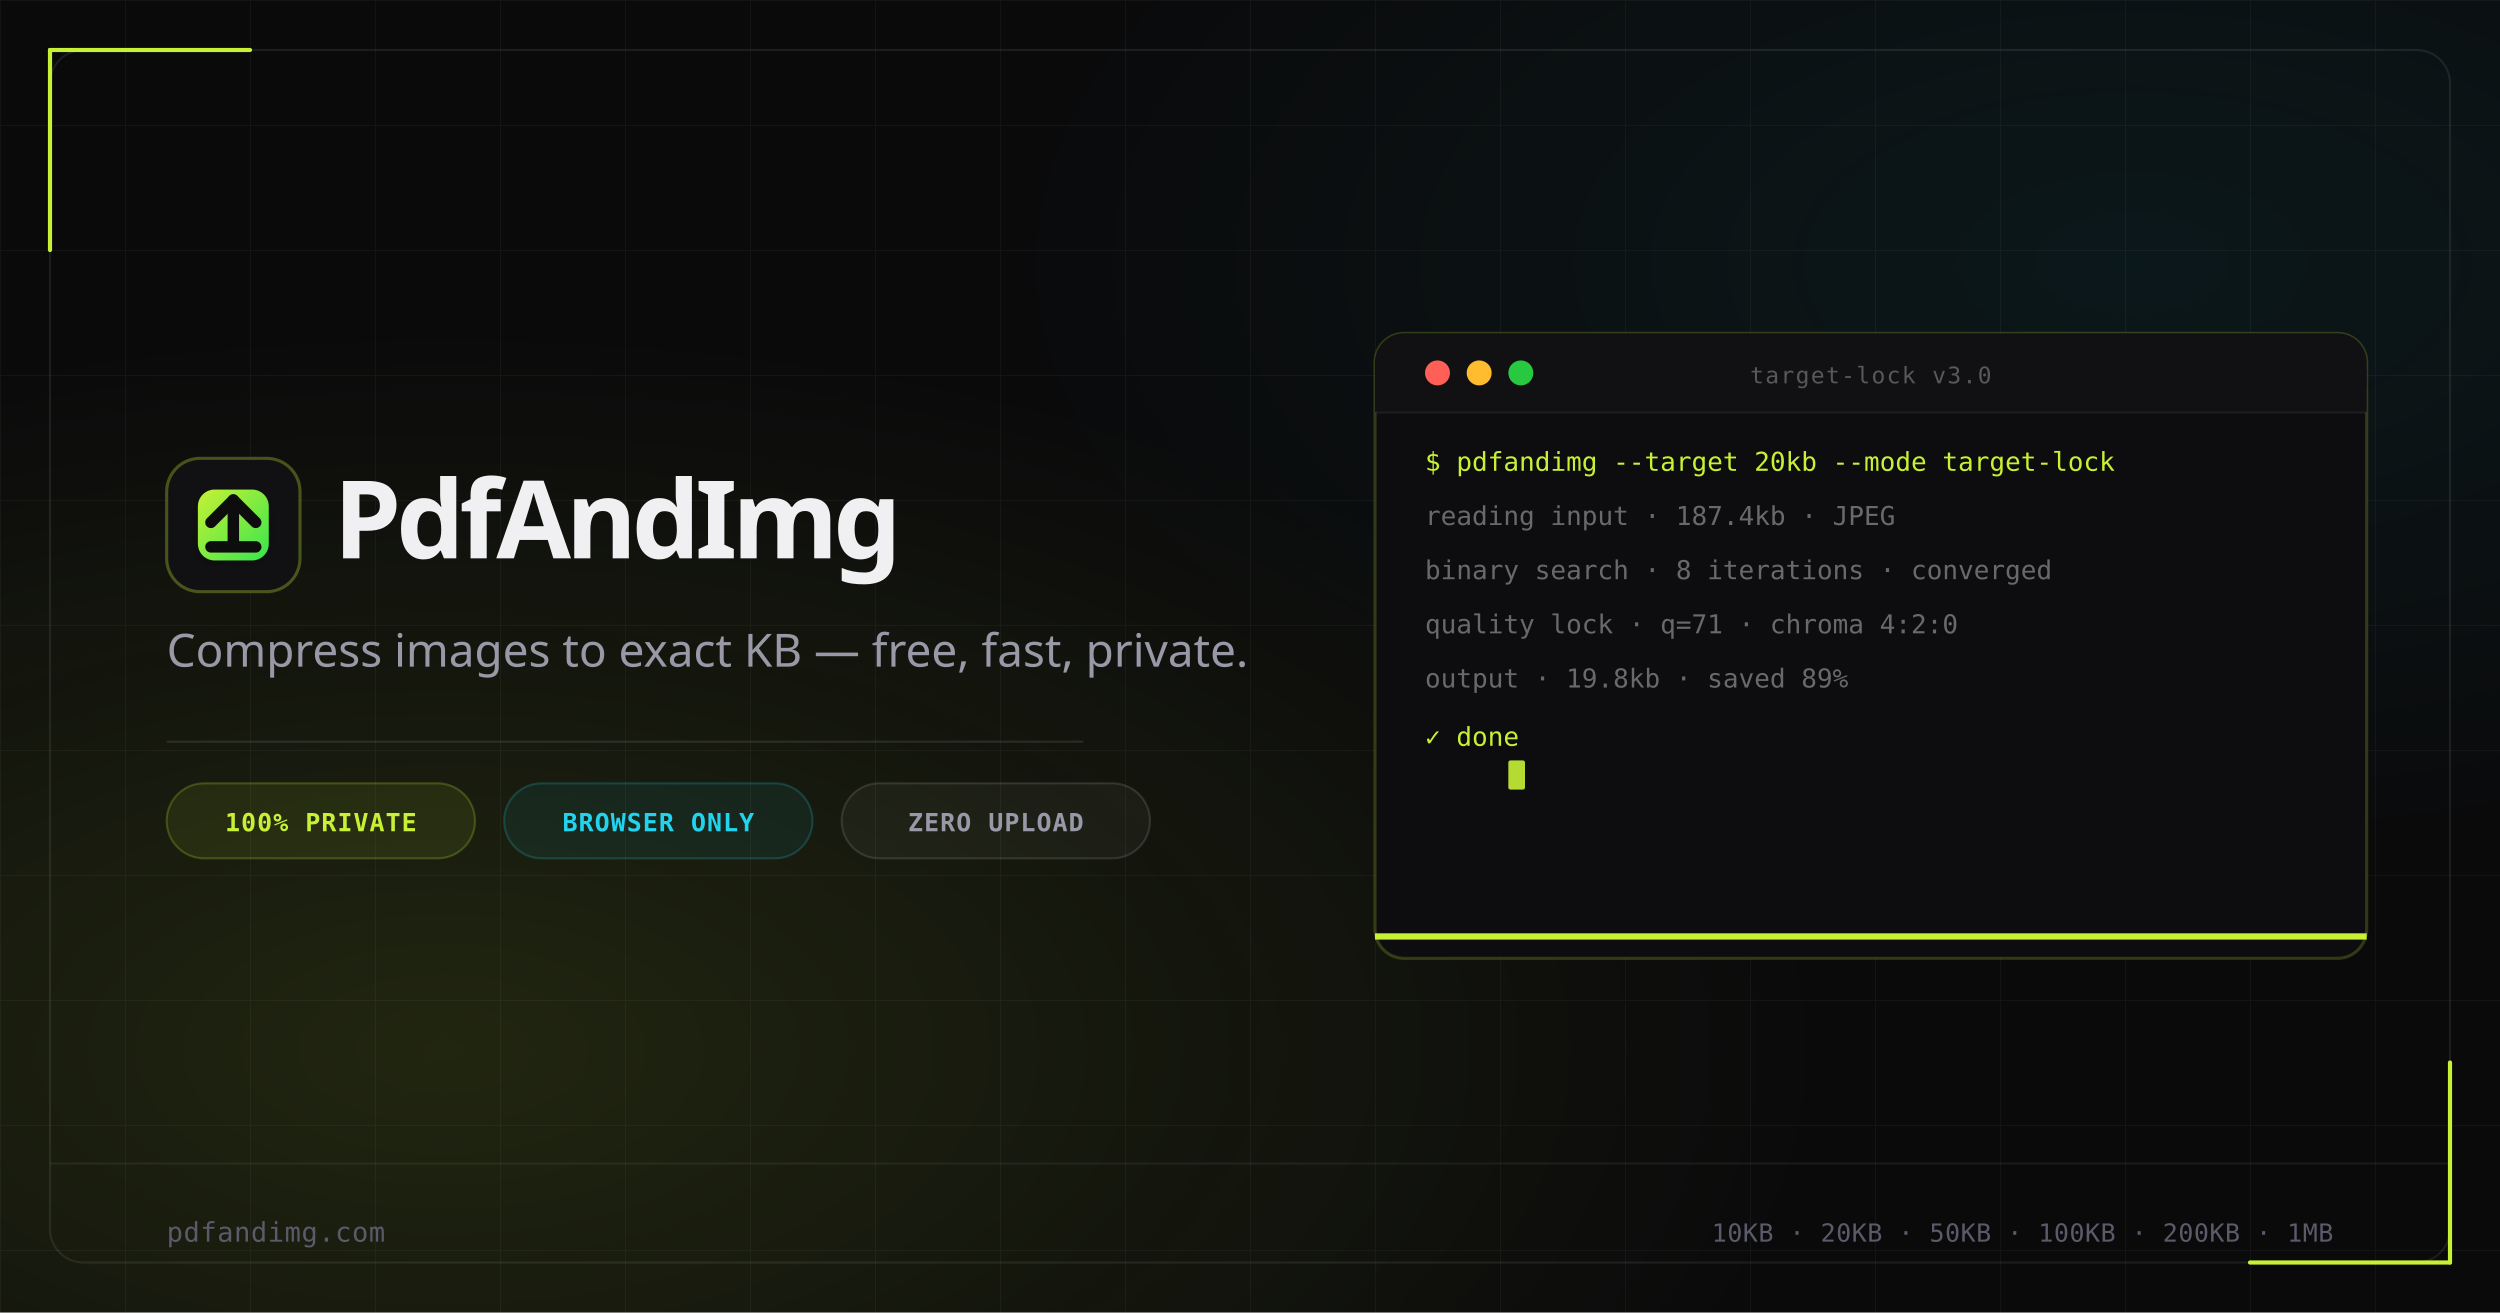
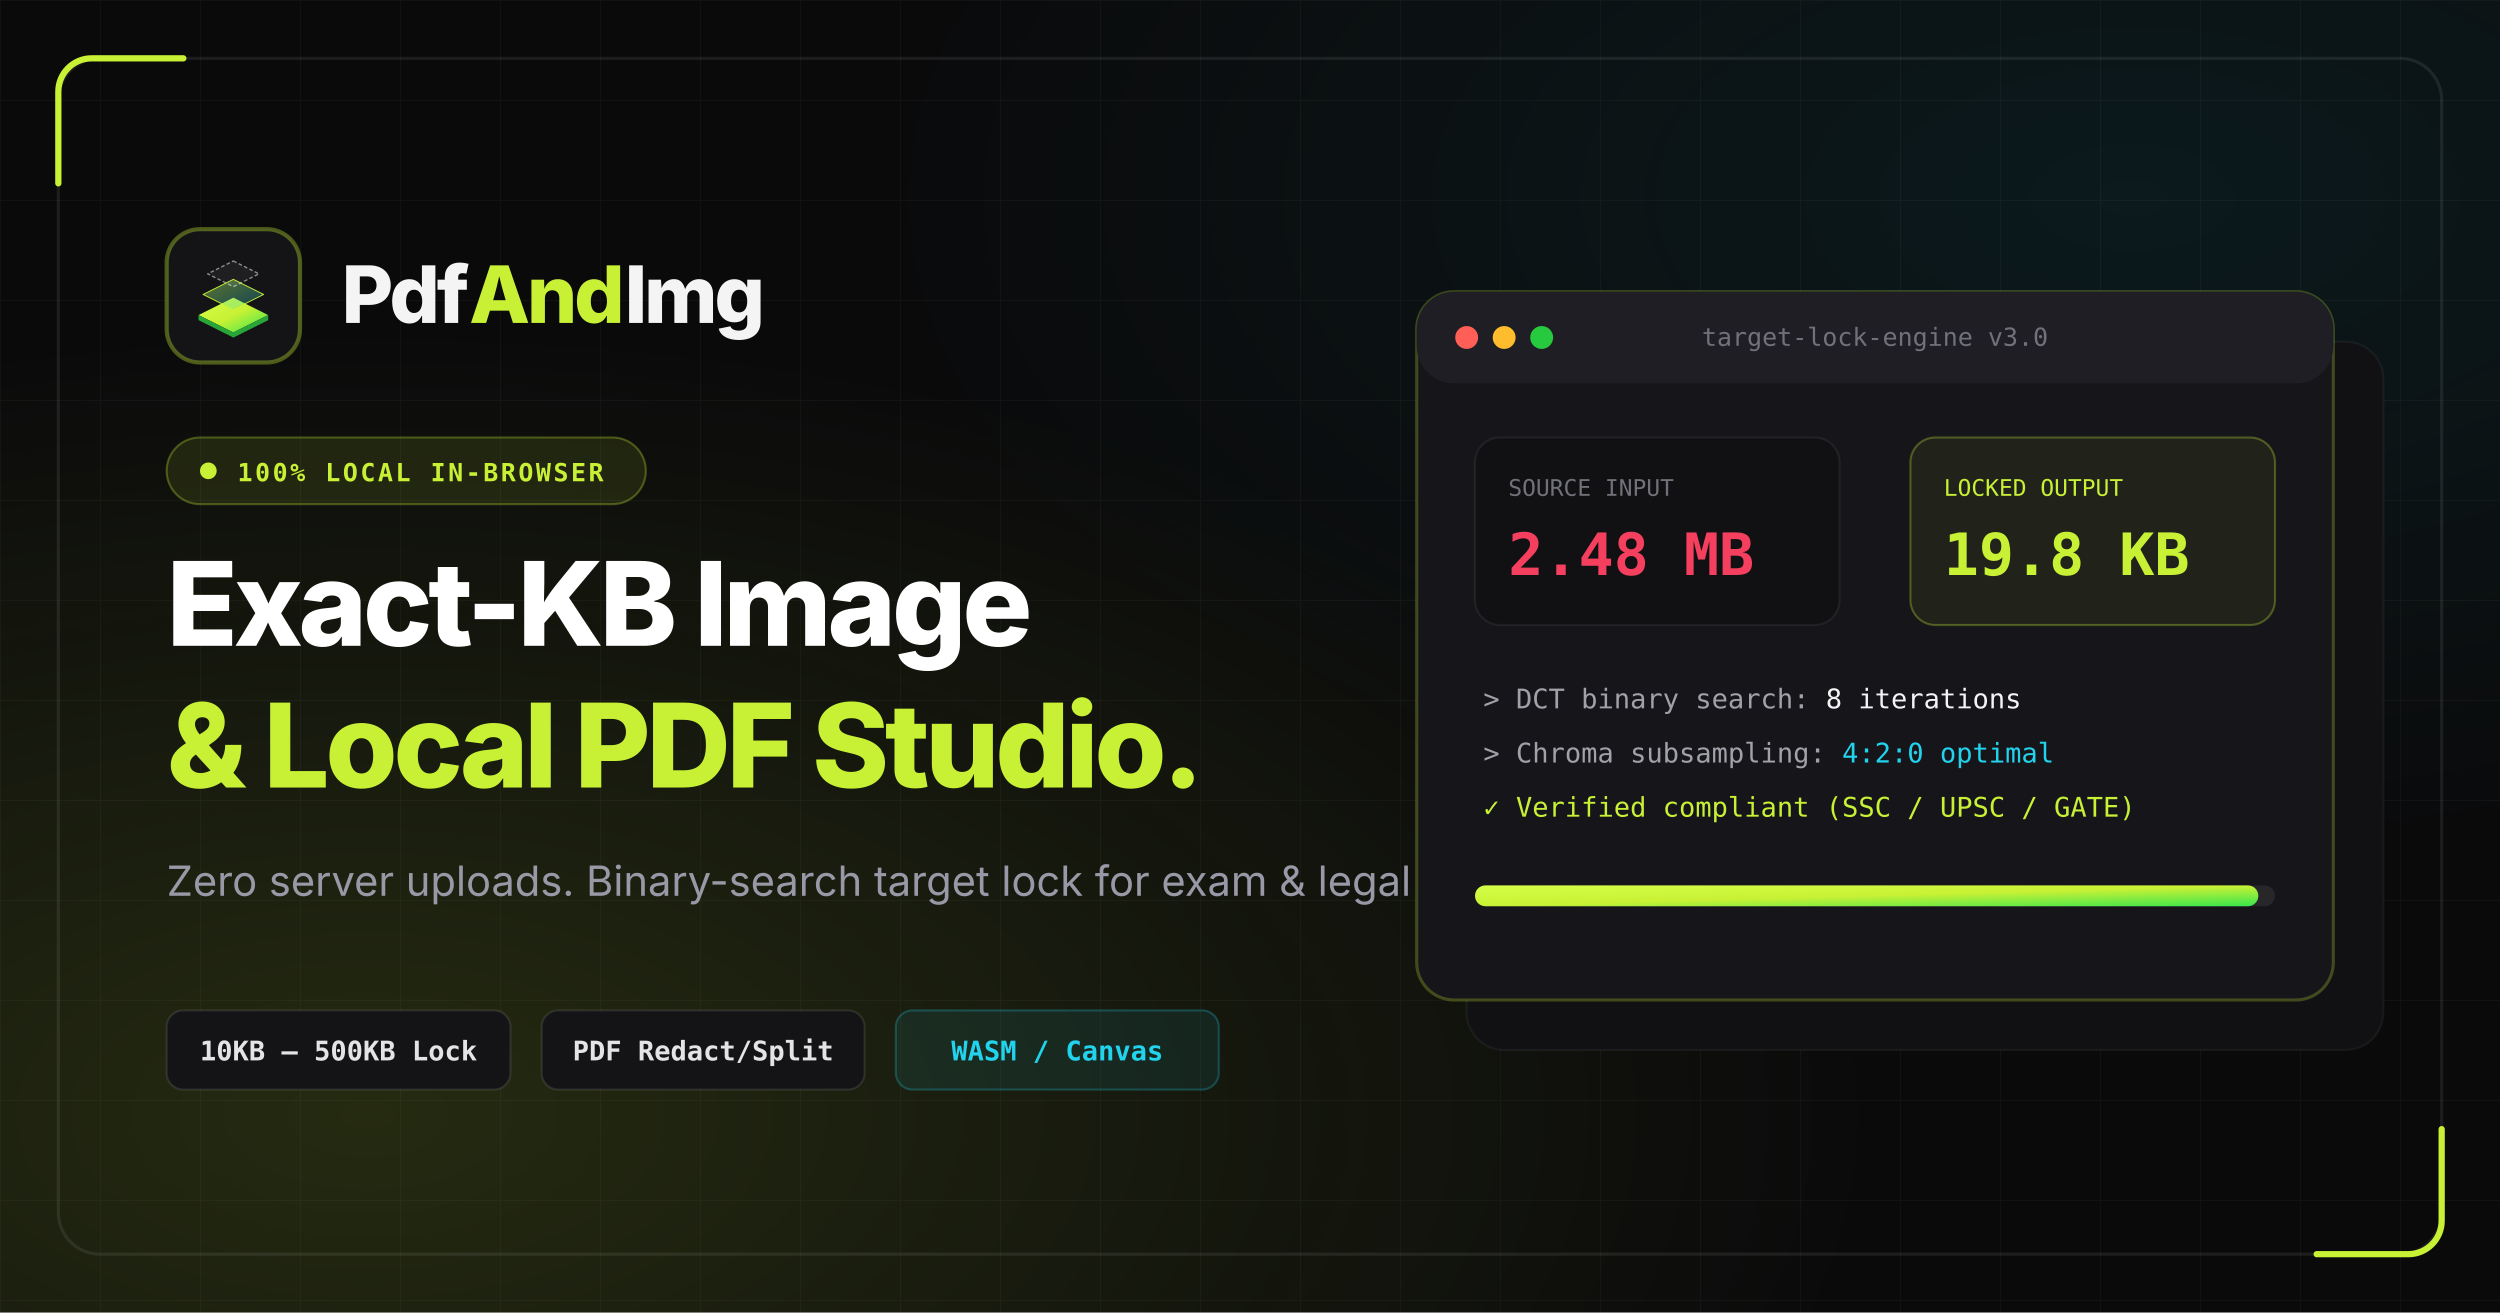
<svg xmlns="http://www.w3.org/2000/svg" width="1200" height="630" viewBox="0 0 1200 630">
  <defs>
-     <rect id="bg" width="1200" height="630" />
-     <pattern id="grid" width="60" height="60" patternUnits="userSpaceOnUse">
-       <path d="M 60 0 L 0 0 0 60" fill="none" stroke="rgba(255,255,255,0.04)" stroke-width="1" />
+     <pattern id="grid" width="48" height="48" patternUnits="userSpaceOnUse">
+       <path d="M 48 0 L 0 0 0 48" fill="none" stroke="rgba(255,255,255,0.035)" stroke-width="1" />
    </pattern>
-     <radialGradient id="limeGlow" cx="18%" cy="80%" r="55%">
-       <stop offset="0%" stop-color="#c8f135" stop-opacity="0.12" />
-       <stop offset="100%" stop-color="#c8f135" stop-opacity="0" />
+     <radialGradient id="limeGlow" cx="15%" cy="85%" r="60%">
+       <stop offset="0%" stop-color="#C8F135" stop-opacity="0.14" />
+       <stop offset="100%" stop-color="#C8F135" stop-opacity="0" />
    </radialGradient>
-     <radialGradient id="cyanGlow" cx="85%" cy="20%" r="45%">
-       <stop offset="0%" stop-color="#22d3ee" stop-opacity="0.07" />
-       <stop offset="100%" stop-color="#22d3ee" stop-opacity="0" />
+     <radialGradient id="cyanGlow" cx="85%" cy="15%" r="50%">
+       <stop offset="0%" stop-color="#22D3EE" stop-opacity="0.08" />
+       <stop offset="100%" stop-color="#22D3EE" stop-opacity="0" />
    </radialGradient>
-     <linearGradient id="g3" x1="0%" y1="0%" x2="100%" y2="100%">
-       <stop offset="0%" stop-color="#C8F135" />
+     <linearGradient id="limeIso" x1="0%" y1="0%" x2="100%" y2="100%">
+       <stop offset="0%" stop-color="#D4FF47" />
+       <stop offset="50%" stop-color="#C8F135" />
      <stop offset="100%" stop-color="#38E54D" />
    </linearGradient>
-     <filter id="shadow3" x="-10%" y="-10%" width="120%" height="120%">
-       <feDropShadow dx="0" dy="12" stdDeviation="16" flood-color="#000" flood-opacity="0.25" />
-     </filter>
+     <linearGradient id="midIso" x1="0%" y1="0%" x2="100%" y2="100%">
+       <stop offset="0%" stop-color="rgba(200, 241, 53, 0.45)" />
+       <stop offset="100%" stop-color="rgba(34, 211, 238, 0.25)" />
+     </linearGradient>
  </defs>
-   <rect width="1200" height="630" fill="#0a0a0b" />
+   <rect width="1200" height="630" fill="#0A0A0B" />
  <rect width="1200" height="630" fill="url(#grid)" />
  <rect width="1200" height="630" fill="url(#limeGlow)" />
  <rect width="1200" height="630" fill="url(#cyanGlow)" />
-   <rect x="24" y="24" width="1152" height="582" rx="16" fill="none" stroke="rgba(255,255,255,0.08)" stroke-width="1" />
-   <line x1="24" y1="24" x2="120" y2="24" stroke="#c8f135" stroke-width="2" stroke-linecap="round" />
-   <line x1="24" y1="24" x2="24" y2="120" stroke="#c8f135" stroke-width="2" stroke-linecap="round" />
-   <line x1="1176" y1="606" x2="1080" y2="606" stroke="#c8f135" stroke-width="2" stroke-linecap="round" />
-   <line x1="1176" y1="606" x2="1176" y2="510" stroke="#c8f135" stroke-width="2" stroke-linecap="round" />
-   <g transform="translate(80, 220)">
-     <g transform="scale(0.125)">
-       <rect width="512" height="512" rx="128" fill="#111113" stroke="rgba(200,241,53,0.3)" stroke-width="12" />
-       <g filter="url(#shadow3)">
-         <rect x="120" y="120" width="272" height="272" rx="64" fill="url(#g3)" />
-         <path d="M 256 160 L 256 320" stroke="#111111" stroke-width="44" stroke-linecap="round" />
-         <path d="M 170 246 L 256 160 L 342 246" fill="none" stroke="#111111" stroke-width="44" stroke-linecap="round" stroke-linejoin="round" />
-         <path d="M 170 340 L 342 340" stroke="#111111" stroke-width="44" stroke-linecap="round" />
-       </g>
+   <rect x="28" y="28" width="1144" height="574" rx="20" fill="none" stroke="rgba(255,255,255,0.08)" stroke-width="1.5" />
+   <path d="M 28 88 V 44 C 28 35.163 35.163 28 44 28 H 88" fill="none" stroke="#C8F135" stroke-width="3" stroke-linecap="round" />
+   <path d="M 1172 542 V 586 C 1172 594.837 1164.84 602 1156 602 H 1112" fill="none" stroke="#C8F135" stroke-width="3" stroke-linecap="round" />
+   <g transform="translate(80, 110)">
+     <rect width="64" height="64" rx="16" fill="#141417" stroke="rgba(200,241,53,0.35)" stroke-width="2" />
+     <g transform="translate(32, 32) scale(0.11) translate(-256, -256)">
+       <path d="M 256 264 L 408 340 L 256 416 L 104 340 Z" fill="url(#limeIso)" />
+       <path d="M 104 340 L 256 416 L 408 340 L 408 362 L 256 438 L 104 362 Z" fill="#28A738" />
+       <path d="M 256 184 L 388 250 L 256 316 L 124 250 Z" fill="url(#midIso)" stroke="#C8F135" stroke-width="4" stroke-linejoin="round" />
+       <path d="M 256 104 L 368 160 L 256 216 L 144 160 Z" fill="rgba(255,255,255,0.05)" stroke="rgba(255,255,255,0.5)" stroke-width="6" stroke-dasharray="16 10" stroke-linejoin="round" />
    </g>
+     <text x="84" y="45" font-family="'Inter', -apple-system, BlinkMacSystemFont, sans-serif" font-size="38" font-weight="800" letter-spacing="-1.5" fill="#F4F4F5">
+       Pdf<tspan fill="#C8F135">And</tspan>Img
+     </text>
  </g>
-   <text x="160" y="268" font-family="'Space Grotesk', system-ui, sans-serif" font-size="52" font-weight="800" fill="#f0f0f2" letter-spacing="-2.5">PdfAndImg</text>
-   <text x="80" y="320" font-family="'Outfit', system-ui, sans-serif" font-size="22" font-weight="400" fill="#9898a6" letter-spacing="0">Compress images to exact KB — free, fast, private.</text>
-   <line x1="80" y1="356" x2="520" y2="356" stroke="rgba(255,255,255,0.1)" stroke-width="1" />
-   <rect x="80" y="376" width="148" height="36" rx="18" fill="rgba(200,241,53,0.08)" stroke="rgba(200,241,53,0.22)" stroke-width="1" />
-   <text x="154" y="399" font-family="'IBM Plex Mono', monospace" font-size="12" font-weight="600" fill="#c8f135" text-anchor="middle" letter-spacing="0.04em">100% PRIVATE</text>
-   <rect x="242" y="376" width="148" height="36" rx="18" fill="rgba(34,211,238,0.07)" stroke="rgba(34,211,238,0.2)" stroke-width="1" />
-   <text x="316" y="399" font-family="'IBM Plex Mono', monospace" font-size="12" font-weight="600" fill="#22d3ee" text-anchor="middle" letter-spacing="0.04em">BROWSER ONLY</text>
-   <rect x="404" y="376" width="148" height="36" rx="18" fill="rgba(255,255,255,0.04)" stroke="rgba(255,255,255,0.12)" stroke-width="1" />
-   <text x="478" y="399" font-family="'IBM Plex Mono', monospace" font-size="12" font-weight="600" fill="#9898a6" text-anchor="middle" letter-spacing="0.04em">ZERO UPLOAD</text>
-   <rect x="660" y="160" width="476" height="300" rx="14" fill="#0d0d0f" stroke="rgba(200,241,53,0.2)" stroke-width="1.5" />
-   <rect x="660" y="160" width="476" height="38" rx="14" fill="#111113" />
-   <rect x="660" y="178" width="476" height="20" fill="#111113" />
-   <circle cx="690" cy="179" r="6" fill="#ff5f57" />
-   <circle cx="710" cy="179" r="6" fill="#febc2e" />
-   <circle cx="730" cy="179" r="6" fill="#28c840" />
-   <text x="898" y="184" font-family="'IBM Plex Mono', monospace" font-size="11" fill="rgba(255,255,255,0.3)" text-anchor="middle" letter-spacing="0.06em">target-lock v3.0</text>
-   <line x1="660" y1="198" x2="1136" y2="198" stroke="rgba(255,255,255,0.06)" stroke-width="1" />
-   <text x="684" y="226" font-family="'IBM Plex Mono', monospace" font-size="12.5" fill="#c8f135">$ pdfandimg --target 20kb --mode target-lock</text>
-   <text x="684" y="252" font-family="'IBM Plex Mono', monospace" font-size="12.5" fill="rgba(255,255,255,0.38)">  reading input   ·  187.4kb  ·  JPEG</text>
-   <text x="684" y="278" font-family="'IBM Plex Mono', monospace" font-size="12.5" fill="rgba(255,255,255,0.38)">  binary search   ·  8 iterations  ·  converged</text>
-   <text x="684" y="304" font-family="'IBM Plex Mono', monospace" font-size="12.5" fill="rgba(255,255,255,0.38)">  quality lock    ·  q=71  ·  chroma 4:2:0</text>
-   <text x="684" y="330" font-family="'IBM Plex Mono', monospace" font-size="12.5" fill="rgba(255,255,255,0.38)">  output          ·  19.8kb  ·  saved 89%</text>
-   <text x="684" y="358" font-family="'IBM Plex Mono', monospace" font-size="12.5" fill="#c8f135">✓ done</text>
-   <rect x="724" y="365" width="8" height="14" rx="1" fill="#c8f135" opacity="0.9" />
-   <rect x="660" y="448" width="476" height="3" rx="0" fill="rgba(255,255,255,0.05)" />
-   <rect x="660" y="448" width="476" height="3" rx="0" fill="#c8f135" />
-   <rect x="24" y="558" width="1152" height="1" fill="rgba(255,255,255,0.06)" />
-   <text x="80" y="596" font-family="'IBM Plex Mono', monospace" font-size="13" fill="#5a5a6a" letter-spacing="0.02em">pdfandimg.com</text>
-   <text x="1120" y="596" font-family="'IBM Plex Mono', monospace" font-size="12" fill="#5a5a6a" text-anchor="end" letter-spacing="0.02em">10KB · 20KB · 50KB · 100KB · 200KB · 1MB</text>
+   <g transform="translate(80, 210)">
+     <rect width="230" height="32" rx="16" fill="rgba(200,241,53,0.1)" stroke="rgba(200,241,53,0.3)" stroke-width="1" />
+     <circle cx="20" cy="16" r="4" fill="#C8F135" />
+     <text x="34" y="21" font-family="ui-monospace, 'JetBrains Mono', monospace" font-size="12" font-weight="700" fill="#C8F135" letter-spacing="1.2">
+       100% LOCAL IN-BROWSER
+     </text>
+   </g>
+   <text x="80" y="310" font-family="'Inter', -apple-system, sans-serif" font-size="56" font-weight="800" letter-spacing="-2" fill="#FFFFFF">
+     Exact-KB Image
+   </text>
+   <text x="80" y="378" font-family="'Inter', -apple-system, sans-serif" font-size="56" font-weight="800" letter-spacing="-2" fill="#C8F135">
+     &amp; Local PDF Studio.
+   </text>
+   <text x="80" y="430" font-family="'Inter', -apple-system, sans-serif" font-size="20" font-weight="400" fill="#9898A6">
+     Zero server uploads. Binary-search target lock for exam &amp; legal portals.
+   </text>
+   <g transform="translate(80, 485)">
+     <rect width="165" height="38" rx="8" fill="#141417" stroke="rgba(255,255,255,0.1)" />
+     <text x="82.5" y="24" font-family="ui-monospace, monospace" font-size="13" font-weight="600" fill="#E4E4E7" text-anchor="middle">10KB – 500KB Lock</text>
+     <rect x="180" width="155" height="38" rx="8" fill="#141417" stroke="rgba(255,255,255,0.1)" />
+     <text x="257.5" y="24" font-family="ui-monospace, monospace" font-size="13" font-weight="600" fill="#E4E4E7" text-anchor="middle">PDF Redact/Split</text>
+     <rect x="350" width="155" height="38" rx="8" fill="rgba(34,211,238,0.08)" stroke="rgba(34,211,238,0.25)" />
+     <text x="427.5" y="24" font-family="ui-monospace, monospace" font-size="13" font-weight="600" fill="#22D3EE" text-anchor="middle">WASM / Canvas</text>
+   </g>
+   <g transform="translate(680, 140)">
+     <rect x="24" y="24" width="440" height="340" rx="18" fill="#111113" stroke="rgba(255,255,255,0.05)" />
+     <rect width="440" height="340" rx="18" fill="#16161A" stroke="rgba(200,241,53,0.25)" stroke-width="1.5" />
+     <rect width="440" height="44" rx="18" fill="#1E1E24" />
+     <circle cx="24" cy="22" r="5.5" fill="#FF5F56" />
+     <circle cx="42" cy="22" r="5.5" fill="#FFBD2E" />
+     <circle cx="60" cy="22" r="5.5" fill="#27C93F" />
+     <text x="220" y="26" font-family="ui-monospace, monospace" font-size="12" fill="#71717A" text-anchor="middle">target-lock-engine v3.0</text>
+     <rect x="28" y="70" width="175" height="90" rx="12" fill="#111113" stroke="rgba(255,255,255,0.06)" />
+     <text x="44" y="98" font-family="ui-monospace, monospace" font-size="11" fill="#71717A">SOURCE INPUT</text>
+     <text x="44" y="136" font-family="ui-monospace, monospace" font-size="28" font-weight="700" fill="#F43F5E">2.48 MB</text>
+     <rect x="237" y="70" width="175" height="90" rx="12" fill="rgba(200,241,53,0.06)" stroke="rgba(200,241,53,0.3)" />
+     <text x="253" y="98" font-family="ui-monospace, monospace" font-size="11" fill="#C8F135">LOCKED OUTPUT</text>
+     <text x="253" y="136" font-family="ui-monospace, monospace" font-size="28" font-weight="700" fill="#C8F135">19.8 KB</text>
+     <text x="32" y="200" font-family="ui-monospace, monospace" font-size="13" fill="#A1A1AA">&gt; DCT binary search: <tspan fill="#F4F4F5">8 iterations</tspan>
+     </text>
+     <text x="32" y="226" font-family="ui-monospace, monospace" font-size="13" fill="#A1A1AA">&gt; Chroma subsampling: <tspan fill="#22D3EE">4:2:0 optimal</tspan>
+     </text>
+     <text x="32" y="252" font-family="ui-monospace, monospace" font-size="13" fill="#C8F135">✓ Verified compliant (SSC / UPSC / GATE)</text>
+     <rect x="28" y="285" width="384" height="10" rx="5" fill="#27272A" />
+     <rect x="28" y="285" width="376" height="10" rx="5" fill="url(#limeIso)" />
+   </g>
</svg>
